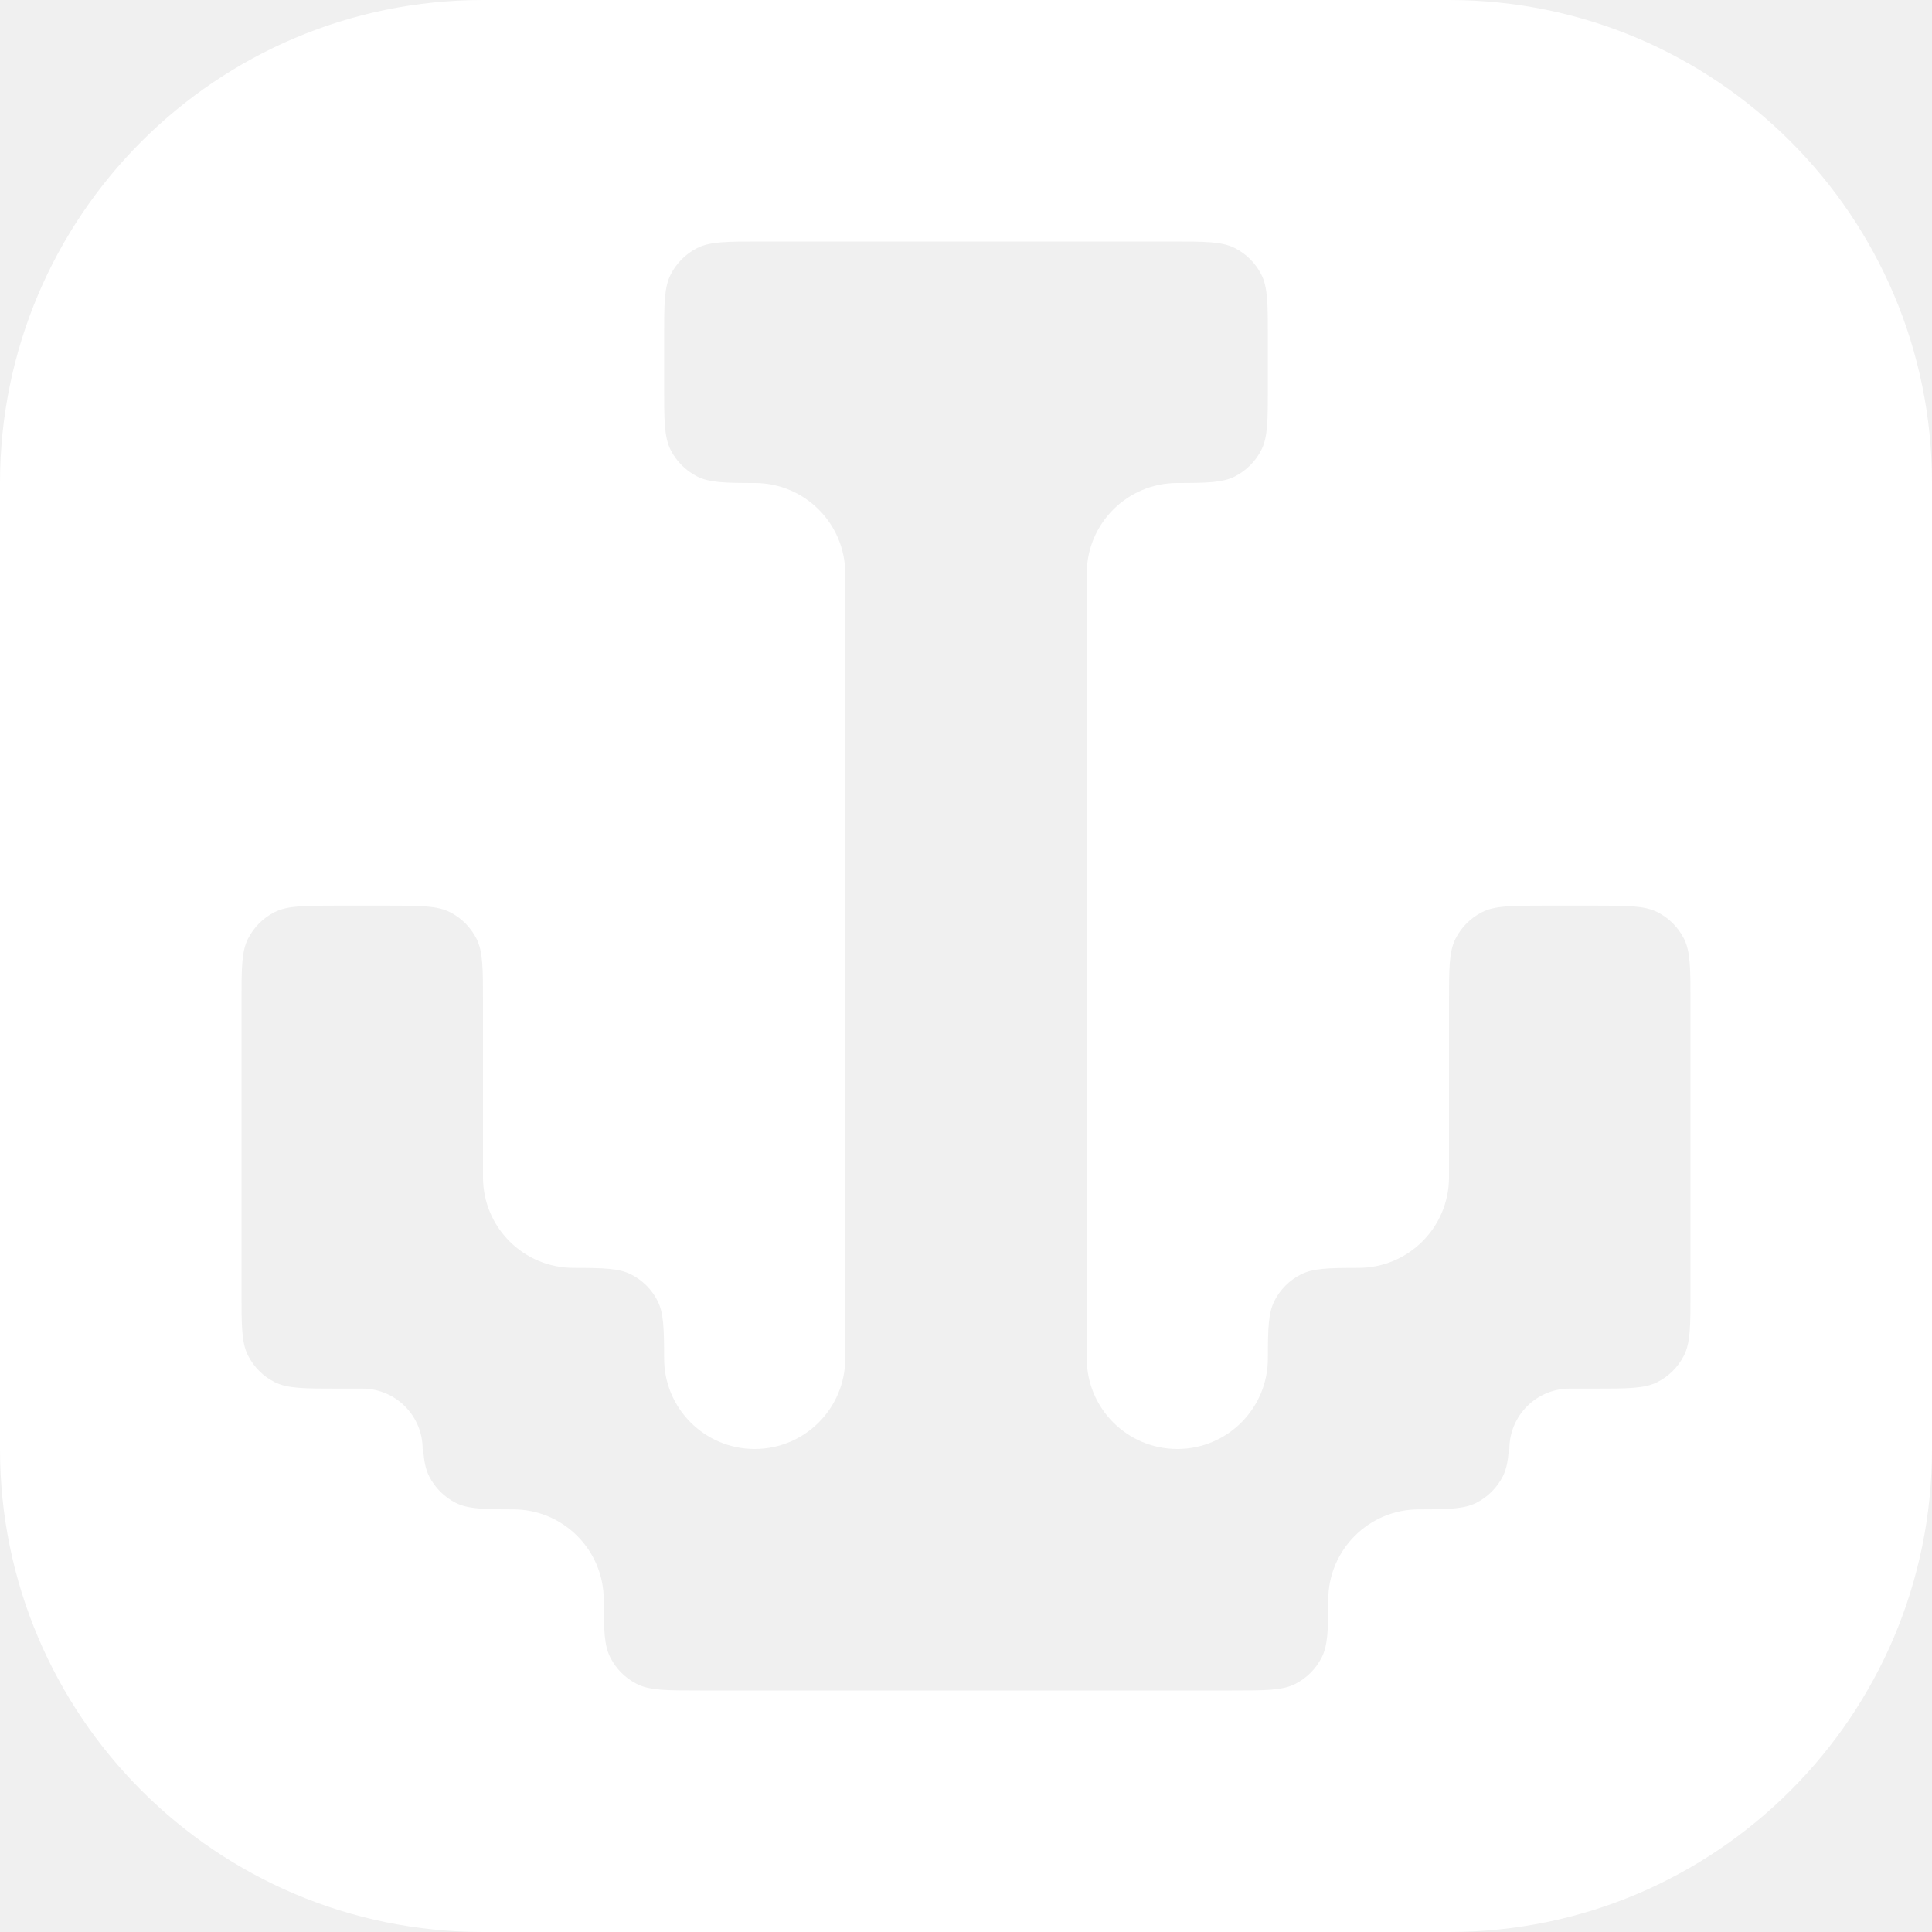
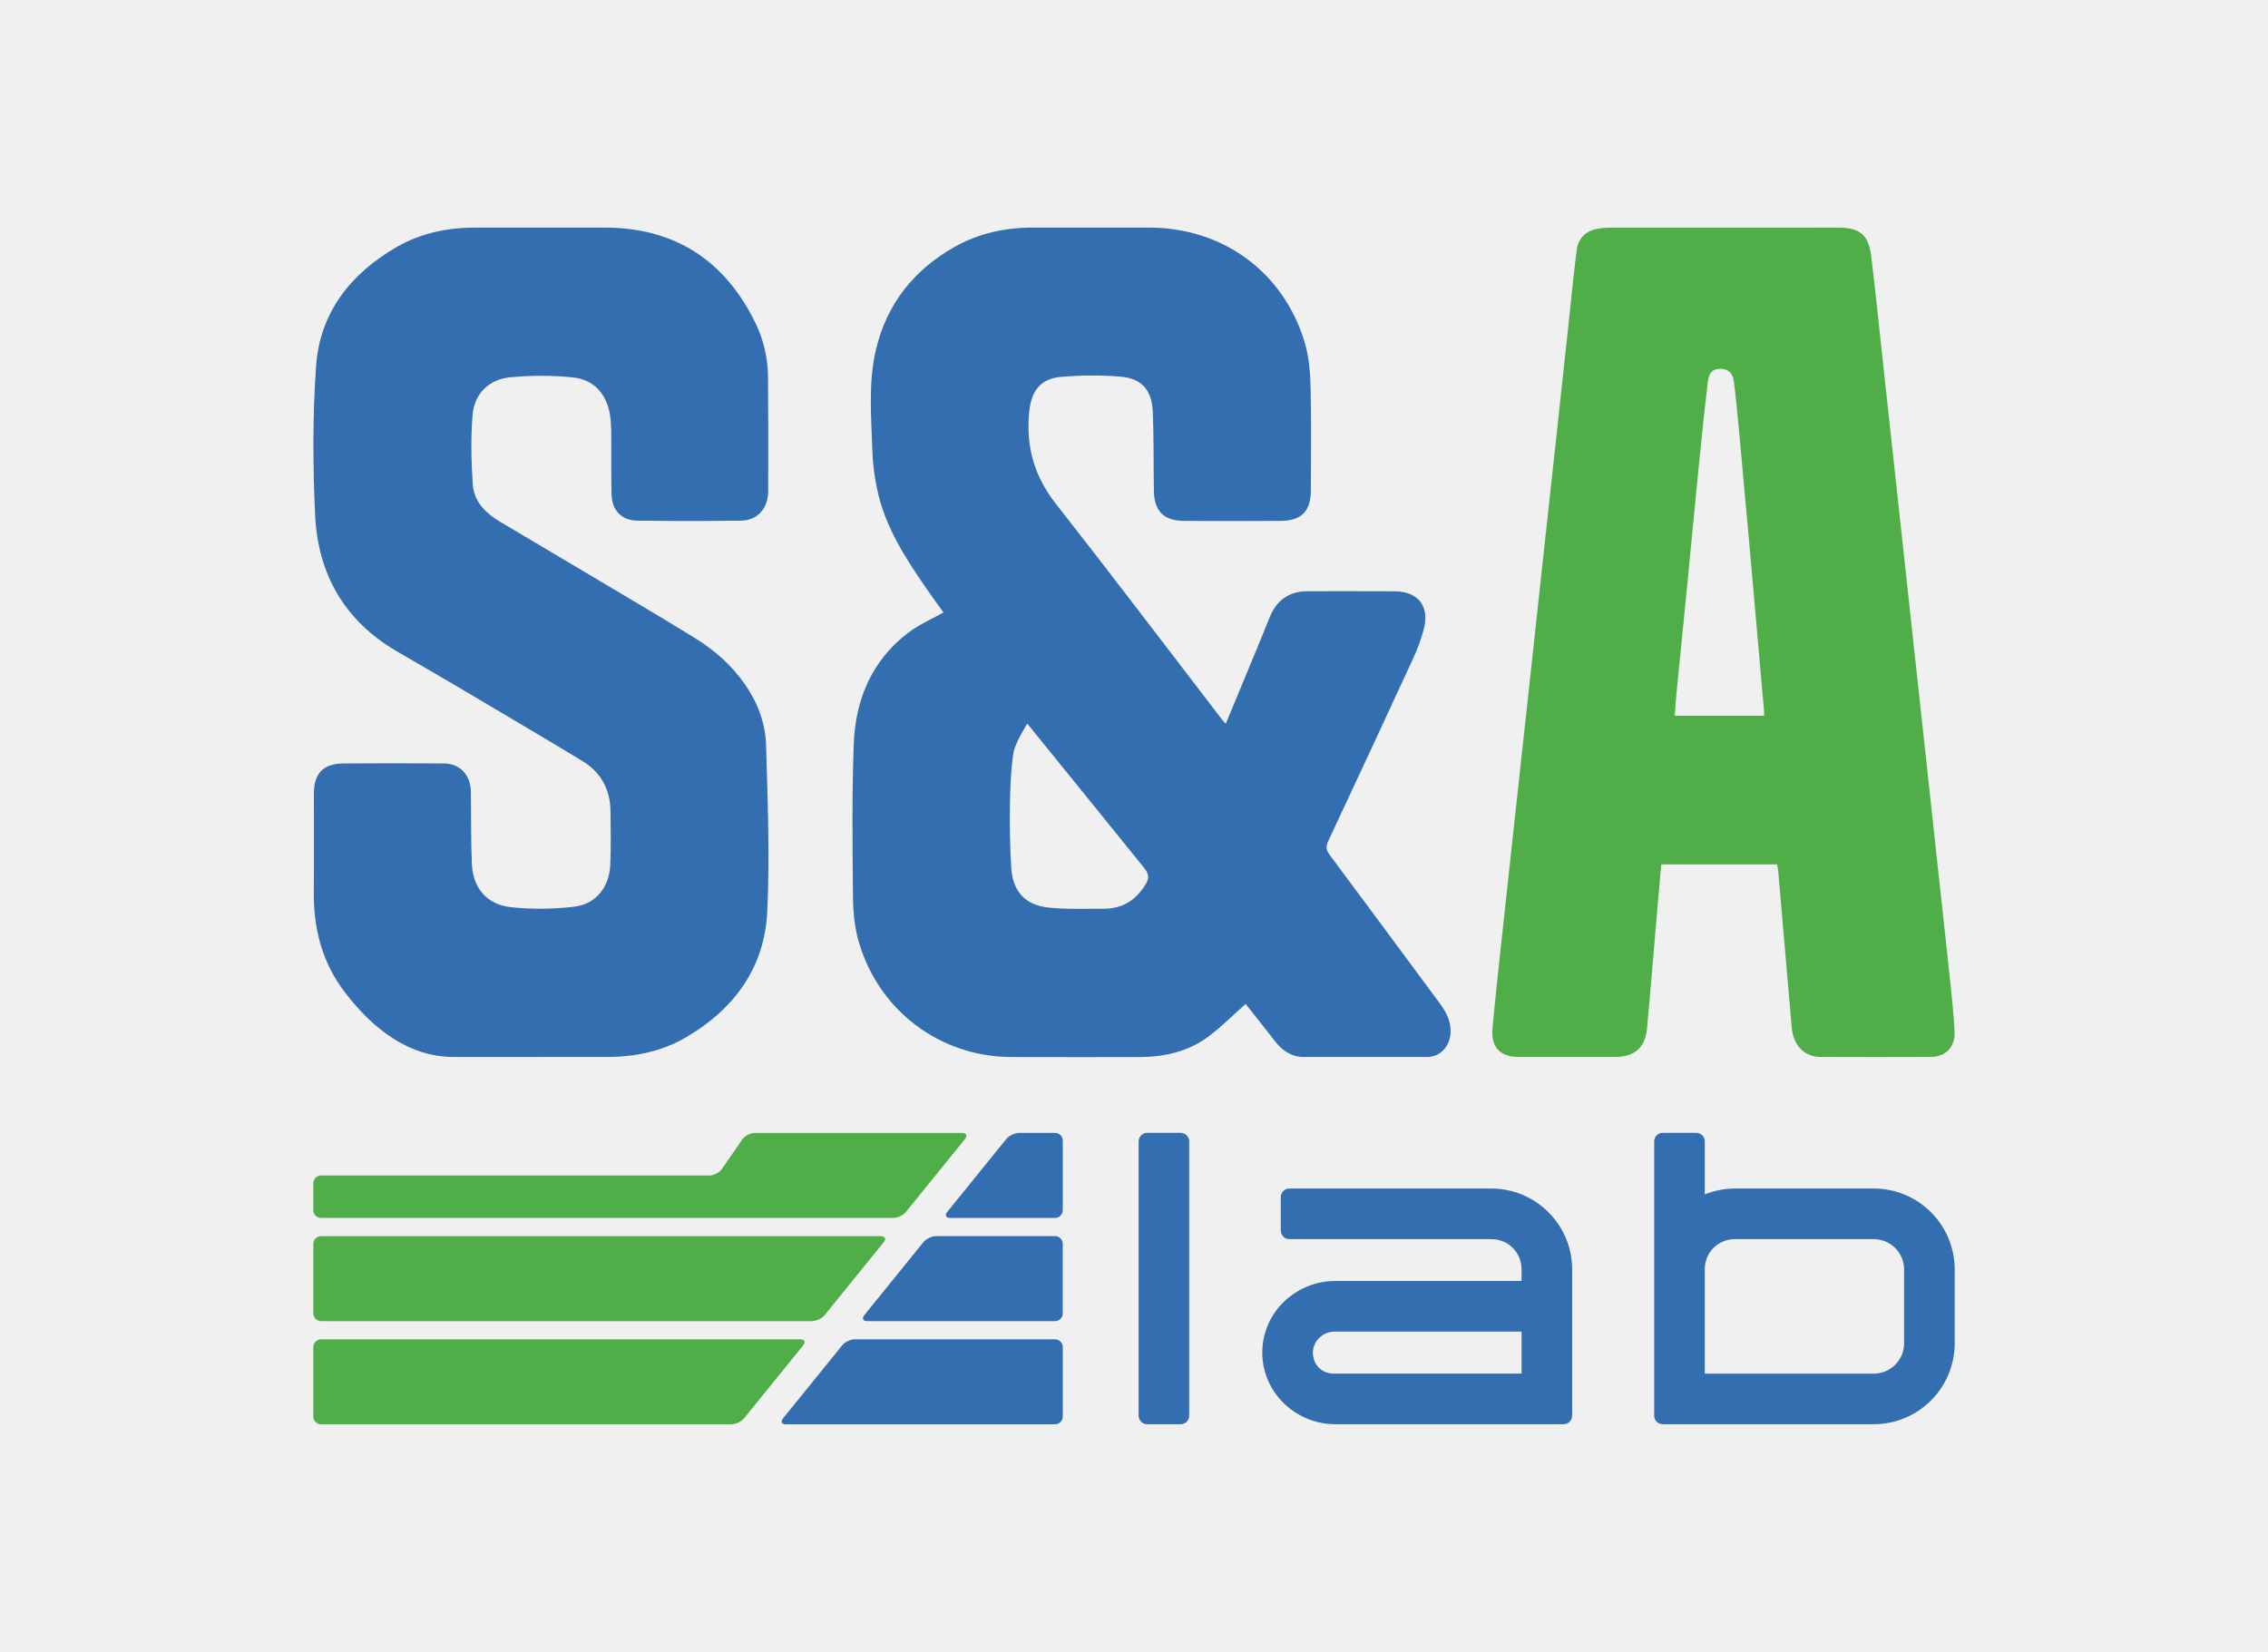
- <svg xmlns="http://www.w3.org/2000/svg" width="128" height="128" viewBox="0 0 128 128" fill="none">
-   <path fill-rule="evenodd" clip-rule="evenodd" d="M32 0C14.327 0 0 14.327 0 32V96C0 113.673 14.327 128 32 128H96C113.673 128 128 113.673 128 96V32C128 14.327 113.673 0 96 0H32ZM46.184 16.436C47.04 16 48.16 16 50.4 16H77.6C79.84 16 80.96 16 81.816 16.436C82.569 16.82 83.18 17.431 83.564 18.184C84 19.04 84 20.16 84 22.4V25.6C84 27.84 84 28.96 83.564 29.816C83.18 30.569 82.569 31.18 81.816 31.564C81.013 31.973 79.977 31.998 78 32C74.686 32 72 34.686 72 38V90C72 93.314 74.686 96 78 96C81.314 96 84 93.314 84 90C84.002 88.023 84.027 86.987 84.436 86.184C84.82 85.431 85.431 84.82 86.184 84.436C86.987 84.027 88.023 84.001 90 84C93.314 84 96 81.314 96 78V66.4C96 64.16 96 63.04 96.436 62.184C96.82 61.431 97.431 60.819 98.184 60.436C99.04 60 100.16 60 102.4 60H105.6C107.84 60 108.96 60 109.816 60.436C110.569 60.819 111.181 61.431 111.564 62.184C112 63.04 112 64.16 112 66.4V85.6C112 87.84 112 88.96 111.564 89.816C111.181 90.569 110.569 91.18 109.816 91.564C108.96 92 107.84 92 105.6 92H104C101.791 92 100 93.791 100 96H99.962C99.914 96.784 99.806 97.341 99.564 97.816C99.18 98.569 98.569 99.18 97.816 99.564C97.013 99.973 95.977 99.999 94 100C90.686 100 88 102.686 88 106C87.998 107.977 87.973 109.013 87.564 109.816C87.18 110.569 86.569 111.181 85.816 111.564C84.96 112 83.84 112 81.6 112H46.4C44.16 112 43.04 112 42.184 111.564C41.431 111.181 40.819 110.569 40.436 109.816C40.027 109.013 40.002 107.977 40 106C40 102.686 37.314 100 34 100C32.023 99.998 30.987 99.973 30.184 99.564C29.431 99.18 28.82 98.569 28.436 97.816C28.194 97.341 28.086 96.784 28.038 96H28C28 93.791 26.209 92 24 92H22.4C20.16 92 19.04 92 18.184 91.564C17.431 91.18 16.82 90.569 16.436 89.816C16 88.96 16 87.84 16 85.6V66.4C16 64.16 16 63.04 16.436 62.184C16.82 61.431 17.431 60.819 18.184 60.436C19.04 60 20.16 60 22.4 60H25.6C27.84 60 28.96 60 29.816 60.436C30.569 60.819 31.18 61.431 31.564 62.184C32 63.04 32 64.16 32 66.4V78C32 81.314 34.686 84 38 84C39.977 84.002 41.013 84.027 41.816 84.436C42.569 84.82 43.181 85.431 43.564 86.184C43.973 86.987 43.998 88.023 44 90C44 93.314 46.686 96 50 96C53.314 96 56 93.314 56 90V38C56 34.686 53.314 32 50 32C48.023 31.998 46.987 31.973 46.184 31.564C45.431 31.18 44.819 30.569 44.436 29.816C44 28.96 44 27.84 44 25.6V22.4C44 20.16 44 19.04 44.436 18.184C44.819 17.431 45.431 16.82 46.184 16.436Z" fill="white" />
+ <svg xmlns="http://www.w3.org/2000/svg" id="Layer_1" data-name="Layer 1" viewBox="0 0 1255.11 914.16">
+   <defs>
+     <style>
+       .cls-1 {
+         fill: #50ae48;
+       }
+ 
+       .cls-1, .cls-2 {
+         stroke-width: 0px;
+       }
+ 
+       .cls-2 {
+         fill: #326eb0;
+       }
+     </style>
+   </defs>
+   <g>
+     <path class="cls-2" d="M588.13,726.83c0,2.36-1.93,4.29-4.29,4.29h-103.93c-2.36,0-3.08-1.5-1.59-3.34l32.71-40.37c1.49-1.83,4.63-3.34,7-3.34h65.81c2.36,0,4.29,1.93,4.29,4.29v38.46Z" />
+     <path class="cls-2" d="M588.13,669.72c0,2.36-1.93,4.29-4.29,4.29h-58.04c-2.36,0-3.08-1.5-1.59-3.34l32.71-40.37c1.49-1.83,4.63-3.34,7-3.34h19.93c2.36,0,4.29,1.93,4.29,4.29v38.46Z" />
+     <g>
+       <path class="cls-2" d="M630.11,783.44v-151.79c0-2.61,2.12-4.73,4.73-4.73h18.54c2.61,0,4.73,2.12,4.73,4.73v151.79c0,2.61-2.12,4.73-4.73,4.73h-18.54c-2.61,0-4.73-2.12-4.73-4.73Z" />
+       <path class="cls-2" d="M738.95,788.17c-23.38,0-42.61-19.87-40.19-43.63,2.07-20.39,19.73-35.64,40.22-35.64h102.98s.07-.03.07-.07v-6.34c0-9.45-7.42-16.75-16.75-16.75h-111.76c-2.61,0-4.73-2.12-4.73-4.73v-18.54c0-2.61,2.12-4.73,4.73-4.73h111.76c24.62,0,44.75,20.01,44.75,44.75v80.95c0,2.61-2.12,4.73-4.73,4.73h-126.35ZM841.96,736.9h-103.34c-6.63,0-12.2,5.35-12.06,11.97.14,6.49,5.04,11.3,11.58,11.3h103.83s.07-.03.07-.07v-23.14s-.03-.07-.07-.07Z" />
+       <path class="cls-2" d="M915.43,783.44v-151.79c0-2.61,2.12-4.73,4.73-4.73h18.54c2.61,0,4.73,2.12,4.73,4.73v29.24s.05.08.09.06c5.26-2.11,10.96-3.22,16.66-3.22h76.73c24.75,0,44.82,20.07,44.82,44.82v40.79c0,24.75-20.07,44.82-44.82,44.82h-116.75c-2.61,0-4.73-2.12-4.73-4.73ZM1053.73,743.35v-40.79c0-9.29-7.53-16.82-16.82-16.82h-76.73c-9.44,0-16.75,7.31-16.75,16.64v57.73s.03.07.07.07h93.41c9.29,0,16.82-7.53,16.82-16.82Z" />
+     </g>
+     <path class="cls-2" d="M588.13,783.93c0,2.36-1.93,4.29-4.29,4.29h-148.88c-2.36,0-3.08-1.5-1.59-3.34l32.71-40.37c1.49-1.83,4.63-3.34,7-3.34h110.77c2.36,0,4.29,1.93,4.29,4.29v38.46Z" />
+     <path class="cls-1" d="M411.77,784.89c-1.49,1.83-4.63,3.34-7,3.34h-227.1c-2.36,0-4.29-1.93-4.29-4.29v-38.46c0-2.36,1.93-4.29,4.29-4.29h265.21c2.36,0,3.08,1.5,1.59,3.34l-32.71,40.37Z" />
+     <path class="cls-1" d="M456.35,727.79c-1.49,1.83-4.63,3.34-7,3.34H177.68c-2.36,0-4.29-1.93-4.29-4.29v-38.46c0-2.36,1.93-4.29,4.29-4.29h309.79c2.36,0,3.08,1.5,1.59,3.34l-32.71,40.37Z" />
+     <path class="cls-1" d="M501.33,670.68c-1.49,1.83-4.63,3.34-7,3.34H177.68c-2.36,0-4.29-1.93-4.29-4.29v-14.94c0-2.36,1.93-4.29,4.29-4.29h215.03c2.36,0,5.39-1.59,6.74-3.53l11.39-16.46c1.34-1.94,4.37-3.53,6.74-3.53h114.88c2.36,0,3.08,1.5,1.59,3.34l-32.71,40.37Z" />
+   </g>
+   <g>
+     <path class="cls-2" d="M522.11,338.93c-3.1-4.34-6.5-8.96-9.75-13.69-11.56-16.79-22.6-33.88-26.88-54.22-1.46-6.94-2.49-14.07-2.7-21.15-.55-18.92-2.45-38,2.04-56.66,6.02-25.06,20.83-43.71,43.19-56.43,13.67-7.77,28.47-10.87,44.07-10.85,21.25.03,42.5,0,63.74.01,40.84.04,74.39,24.43,86.16,63.43,2.41,8,3.09,16.72,3.3,25.14.47,18.96.18,37.94.14,56.91-.02,11.44-5.16,16.76-16.6,16.84-17.91.13-35.82.12-53.73,0-11.07-.08-16.36-5.47-16.53-16.56-.22-14.56-.02-29.14-.6-43.68-.49-12.12-6.06-18.6-17.88-19.59-10.98-.92-22.16-.8-33.14.17-10.98.96-16.13,7.65-17.32,18.77-2.05,19.15,2.53,35.94,14.65,51.37,31,39.5,61.32,79.53,91.91,119.35.53.69,1.16,1.3,2.17,2.43,3.38-8.14,6.56-15.77,9.71-23.4,4.86-11.77,9.8-23.5,14.52-35.33,3.87-9.69,10.79-14.63,21.27-14.6,15.94.03,31.87-.08,47.81.03,13.36.09,19.7,8.42,16.16,21.33-1.4,5.09-3.16,10.15-5.37,14.94-15.66,33.99-31.44,67.92-47.33,101.8-1.39,2.97-1.43,4.94.62,7.68,20.33,27.21,40.49,54.56,60.71,81.85,3.67,4.95,6.59,10.1,6.3,16.62-.32,7.35-5.43,13.43-12.85,13.49-22.86,0-45.62.03-68.61,0-6.57-.02-11.63-3.54-15.57-8.54-4.6-5.84-9.18-11.7-13.78-17.54-1.02-1.29-2.07-2.55-2.63-3.23-7,6.19-13.41,12.66-20.62,18.05-11.08,8.28-24.48,11.26-38.02,11.32-23.56.1-47.65-.05-71.42-.03-39.21-.32-72.72-25.62-83.89-63.33-2.33-7.87-3.23-16.41-3.31-24.65-.29-28.37-.63-56.78.41-85.12.91-24.6,9.85-46.24,30.09-61.66,5.83-4.44,12.76-7.42,19.54-11.27ZM568.5,400.46s-6.86,10.71-7.72,16.47c-1.43,9.54-1.77,19.3-1.89,28.97-.15,11.51.02,23.06.75,34.55.82,12.9,7.8,20.49,20.71,21.82,10.07,1.04,20.3.59,30.45.63,10.31.04,17.83-4.76,23.18-13.49,2.11-3.44,1.87-5.67-.77-9.06-2.15-2.77-64.72-79.89-64.72-79.89Z" />
+     <path class="cls-2" d="M299.74,584.94c-16.14.01-31.2,0-48.52,0-25.32,0-45.12-15.87-60.39-35.83-12.48-16.32-17.36-35.04-17.17-55.38.17-18.21,0-36.42.05-54.63.03-11.16,5.18-16.5,16.37-16.59,18.06-.14,37.6-.14,55.66,0,8.92.07,14.67,6.51,14.82,15.43.23,13.09,0,26.94.56,40.01.58,13.41,8.16,22.61,21.54,24.08,11.49,1.26,23.37,1.1,34.86-.22,12.24-1.41,19.69-10.79,20.21-23.26.41-9.99.27-20.01.11-30.01-.2-12-5.54-21.35-15.76-27.53-22.81-13.79-45.8-27.29-68.72-40.9-11.32-6.72-22.79-13.21-34.14-19.89-28.48-16.75-43.29-42.34-44.83-75.24-1.28-27.38-1.39-54.98.53-82.31,2.08-29.66,18.99-51.07,44.38-65.84,13.72-7.98,28.76-10.93,44.5-10.9,23.67.04,47.35-.04,71.02.02,38.81.1,66.35,18.23,83.23,52.77,4.55,9.31,6.87,19.47,6.96,29.91.18,21.55.19,41.72.11,63.27-.03,9.18-5.73,16.07-14.86,16.21-19.42.29-38.17.29-57.58,0-8.75-.13-14-5.66-14.24-14.48-.3-11.07-.06-22.15-.18-33.23-.04-3.78-.12-7.62-.78-11.33-2.02-11.26-8.93-19.03-20.38-20.2-11.52-1.17-23.35-1.2-34.87-.06-11.76,1.17-19.72,9.13-20.71,20.84-1.07,12.63-.72,25.46.08,38.13.61,9.62,6.96,16.13,15.08,20.92,15.67,9.25,31.31,18.54,46.94,27.86,20.32,12.11,40.73,24.07,60.87,36.48,11.03,6.8,20.7,15.34,28.11,26.17,6.85,10.01,10.99,21.29,11.34,33.16.9,30.62,2.07,61.32.68,91.88-1.41,31.03-18.11,53.99-44.71,69.64-13.54,7.96-28.44,11.04-44.03,11.04h-36.11Z" />
+     <path class="cls-1" d="M983.48,478.34h-64.14c-.82,9.35-1.64,18.53-2.43,27.71-1.8,21-3.49,42.01-5.43,63-1,10.78-6.93,15.87-17.84,15.88-17.76,0-35.51.03-53.27,0-10.06-.02-15.32-5.42-14.44-15.47,1.65-18.72,3.79-37.4,5.79-56.08,2.25-21.1,4.57-42.19,6.87-63.29,2.59-23.81,5.21-47.61,7.8-71.42,2.26-20.79,4.5-41.59,6.76-62.38,2.61-23.96,5.23-47.91,7.84-71.87,2.26-20.79,4.49-41.59,6.74-62.39,1.56-14.47,2.96-28.95,4.77-43.39.78-6.23,4.45-10.58,10.88-11.91,2.5-.51,5.1-.74,7.66-.74,42.04-.04,84.08-.03,126.12-.03,12.05,0,16.93,3.89,18.39,15.93,2.57,21.06,4.67,42.18,6.97,63.27,2.59,23.81,5.19,47.61,7.78,71.42,2.26,20.79,4.51,41.59,6.78,62.38,2.61,23.96,5.22,47.91,7.82,71.87,2.26,20.79,4.49,41.59,6.75,62.38,2.6,23.96,5.28,47.91,7.81,71.87.91,8.59,1.75,17.2,2.18,25.83.43,8.51-4.82,13.96-13.25,14-20.34.09-40.67.09-61.01,0-8.88-.04-15-6.53-15.83-16.14-2.48-28.71-4.95-57.41-7.44-86.12-.12-1.35-.4-2.68-.65-4.31ZM976.25,396.08c0-.95.05-1.68,0-2.4-.94-10.72-1.9-21.43-2.85-32.14-1.63-18.56-3.23-37.13-4.89-55.69-2-22.34-4.02-44.67-6.09-67-.85-9.2-1.74-18.4-2.87-27.57-.45-3.64-2.12-6.67-6.42-7.12-4.62-.48-7.32,1.39-8.01,7.14-2.06,17.14-3.77,34.32-5.49,51.5-2.01,20.05-3.86,40.12-5.83,60.17-1.97,20.05-4.01,40.09-5.98,60.14-.42,4.27-.68,8.57-1.02,12.97h49.46Z" />
+   </g>
</svg>
